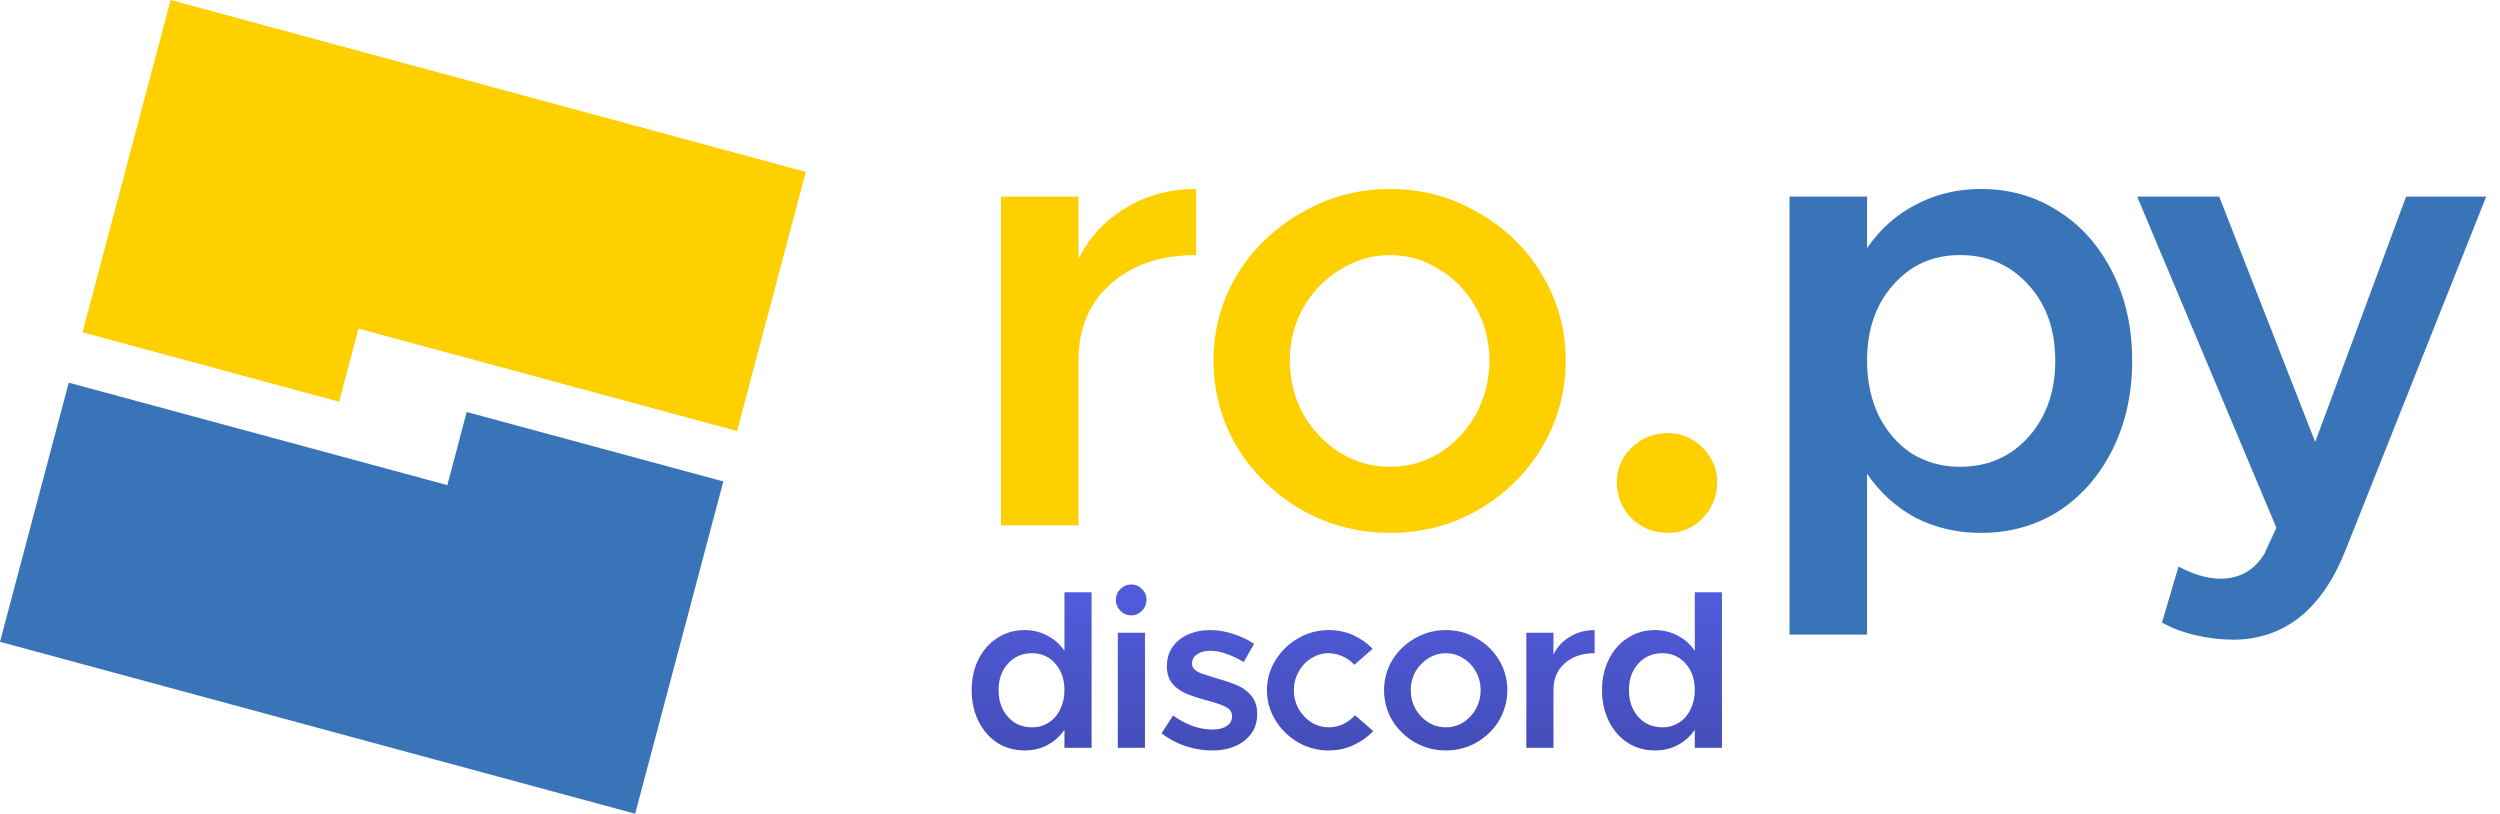
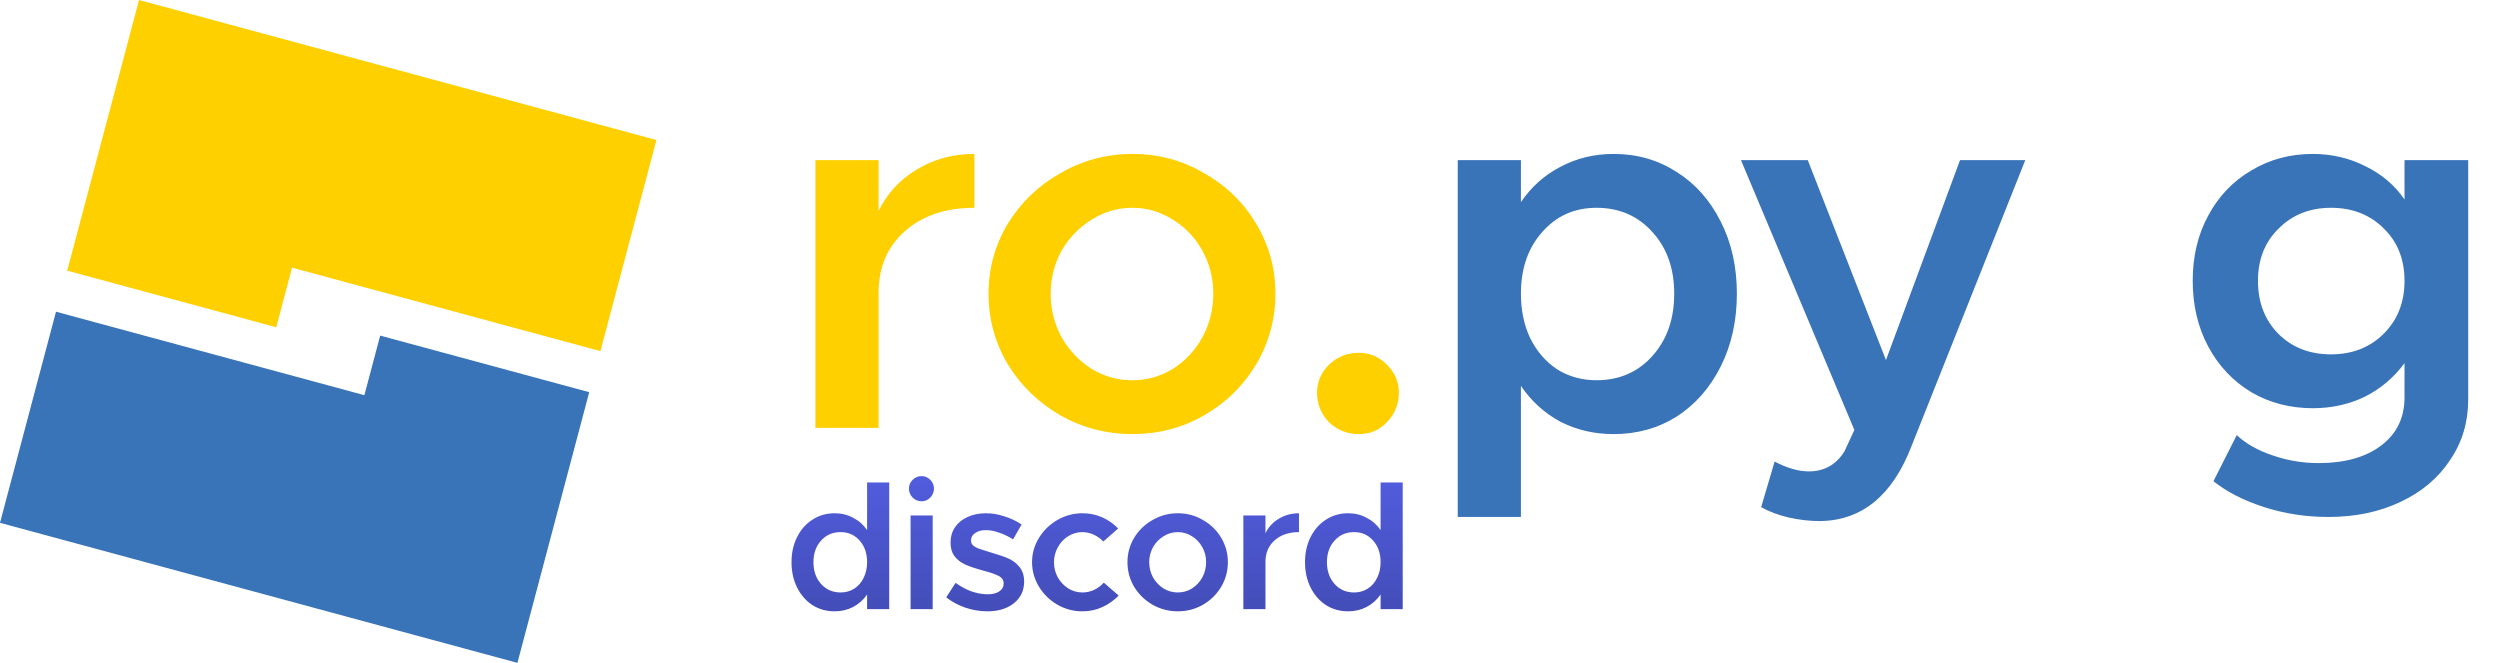
- <svg xmlns="http://www.w3.org/2000/svg" width="1573" height="512" viewBox="0 0 1573 512" fill="none">
+ <svg xmlns="http://www.w3.org/2000/svg" width="1931" height="512" viewBox="0 0 1931 512" fill="none">
  <path d="M507.029 108.164L107.376 0L51.914 209.073L213.373 252.771L225.579 206.759L463.771 271.225L507.029 108.164Z" fill="#FFD000" />
  <path d="M0 403.836L399.652 512L455.115 302.928L293.655 259.229L281.449 305.242L43.257 240.776L0 403.836Z" fill="#3974B8" />
  <path d="M678.629 162.9C685.296 149.3 695.163 138.633 708.229 130.9C721.296 122.9 736.096 118.9 752.629 118.9V160.5C730.496 160.5 712.629 166.5 699.029 178.5C685.429 190.5 678.629 206.367 678.629 226.1V330.5H629.829V123.7H678.629V162.9ZM874.742 335.3C854.742 335.3 836.208 330.5 819.142 320.9C802.075 311.033 788.475 297.833 778.342 281.3C768.475 264.5 763.542 246.367 763.542 226.9C763.542 207.433 768.475 189.433 778.342 172.9C788.475 156.367 802.075 143.3 819.142 133.7C836.208 123.833 854.742 118.9 874.742 118.9C894.742 118.9 913.142 123.833 929.942 133.7C947.008 143.3 960.475 156.367 970.342 172.9C980.208 189.433 985.142 207.433 985.142 226.9C985.142 246.367 980.208 264.5 970.342 281.3C960.475 297.833 947.008 311.033 929.942 320.9C913.142 330.5 894.742 335.3 874.742 335.3ZM874.742 293.7C885.942 293.7 896.342 290.767 905.942 284.9C915.542 278.767 923.142 270.633 928.742 260.5C934.342 250.1 937.142 238.9 937.142 226.9C937.142 214.9 934.342 203.833 928.742 193.7C923.142 183.567 915.542 175.567 905.942 169.7C896.342 163.567 885.942 160.5 874.742 160.5C863.275 160.5 852.742 163.567 843.142 169.7C833.542 175.567 825.808 183.567 819.942 193.7C814.342 203.833 811.542 214.9 811.542 226.9C811.542 238.9 814.342 250.1 819.942 260.5C825.808 270.633 833.542 278.767 843.142 284.9C852.742 290.767 863.275 293.7 874.742 293.7ZM1049.68 335.3C1040.62 335.3 1032.88 332.233 1026.48 326.1C1020.35 319.7 1017.28 312.1 1017.28 303.3C1017.28 295.033 1020.35 287.833 1026.48 281.7C1032.88 275.567 1040.62 272.5 1049.68 272.5C1057.95 272.5 1065.15 275.567 1071.28 281.7C1077.42 287.833 1080.48 295.033 1080.48 303.3C1080.48 312.1 1077.42 319.7 1071.28 326.1C1065.42 332.233 1058.22 335.3 1049.68 335.3Z" fill="#FFD000" />
-   <path d="M1246.36 118.9C1264.49 118.9 1280.76 123.567 1295.16 132.9C1309.56 141.967 1320.89 154.767 1329.16 171.3C1337.43 187.567 1341.56 206.1 1341.56 226.9C1341.56 247.7 1337.43 266.367 1329.16 282.9C1320.89 299.433 1309.56 312.367 1295.16 321.7C1280.76 330.767 1264.49 335.3 1246.36 335.3C1231.43 335.3 1217.69 332.1 1205.16 325.7C1192.89 319.033 1182.76 309.833 1174.76 298.1V399.3H1125.96V123.7H1174.76V156.1C1182.76 144.367 1192.89 135.3 1205.16 128.9C1217.69 122.233 1231.43 118.9 1246.36 118.9ZM1233.16 293.7C1250.76 293.7 1265.16 287.433 1276.36 274.9C1287.56 262.367 1293.16 246.367 1293.16 226.9C1293.16 207.433 1287.56 191.567 1276.36 179.3C1265.16 166.767 1250.76 160.5 1233.16 160.5C1216.09 160.5 1202.09 166.767 1191.16 179.3C1180.23 191.567 1174.76 207.433 1174.76 226.9C1174.76 239.7 1177.16 251.167 1181.96 261.3C1187.03 271.433 1193.96 279.433 1202.76 285.3C1211.83 290.9 1221.96 293.7 1233.16 293.7ZM1405.92 402.5C1397.92 402.5 1389.78 401.567 1381.52 399.7C1373.52 397.833 1366.45 395.167 1360.32 391.7L1370.72 356.5C1380.32 361.567 1389.12 364.1 1397.12 364.1C1409.12 364.1 1418.32 358.9 1424.72 348.5L1432.32 332.1L1344.72 123.7H1396.32L1456.72 278.1L1513.92 123.7H1564.32L1476.32 344.9C1461.65 382.767 1438.18 401.967 1405.92 402.5Z" fill="#3974B8" />
-   <path d="M686.829 372.64V470.5H669.749V459.16C666.949 463.267 663.356 466.487 658.969 468.82C654.676 471.06 649.916 472.18 644.689 472.18C638.343 472.18 632.649 470.593 627.609 467.42C622.569 464.153 618.603 459.627 615.709 453.84C612.816 448.053 611.369 441.52 611.369 434.24C611.369 426.96 612.816 420.473 615.709 414.78C618.603 408.993 622.569 404.513 627.609 401.34C632.649 398.073 638.343 396.44 644.689 396.44C649.916 396.44 654.676 397.607 658.969 399.94C663.356 402.18 666.949 405.353 669.749 409.46V372.64H686.829ZM649.309 457.62C653.229 457.62 656.729 456.64 659.809 454.68C662.983 452.627 665.409 449.827 667.089 446.28C668.863 442.733 669.749 438.72 669.749 434.24C669.749 427.427 667.836 421.873 664.009 417.58C660.183 413.193 655.283 411 649.309 411C643.149 411 638.109 413.193 634.189 417.58C630.269 421.873 628.309 427.427 628.309 434.24C628.309 441.053 630.269 446.653 634.189 451.04C638.109 455.427 643.149 457.62 649.309 457.62ZM703.33 398.12H720.41V470.5H703.33V398.12ZM711.87 387.2C709.163 387.2 706.83 386.22 704.87 384.26C703.003 382.3 702.07 380.013 702.07 377.4C702.07 374.787 703.003 372.547 704.87 370.68C706.83 368.72 709.163 367.74 711.87 367.74C714.483 367.74 716.723 368.72 718.59 370.68C720.456 372.547 721.39 374.787 721.39 377.4C721.39 380.013 720.456 382.3 718.59 384.26C716.723 386.22 714.483 387.2 711.87 387.2ZM762.619 472.18C757.019 472.18 751.372 471.247 745.679 469.38C740.079 467.42 735.132 464.76 730.839 461.4L738.119 450.2C741.945 453 746.005 455.193 750.299 456.78C754.685 458.273 758.885 459.02 762.899 459.02C766.725 459.02 769.712 458.273 771.859 456.78C774.099 455.287 775.219 453.28 775.219 450.76C775.219 448.147 773.959 446.187 771.439 444.88C769.012 443.573 765.139 442.22 759.819 440.82C753.939 439.233 749.179 437.647 745.539 436.06C741.992 434.38 739.192 432.187 737.139 429.48C735.179 426.773 734.199 423.32 734.199 419.12C734.199 414.64 735.319 410.72 737.559 407.36C739.892 403.907 743.112 401.247 747.219 399.38C751.419 397.42 756.179 396.44 761.499 396.44C766.259 396.44 771.019 397.233 775.779 398.82C780.632 400.313 785.065 402.413 789.079 405.12L782.499 416.6C778.952 414.36 775.359 412.633 771.719 411.42C768.079 410.113 764.672 409.46 761.499 409.46C758.139 409.46 755.385 410.207 753.239 411.7C751.092 413.1 750.019 415.013 750.019 417.44C750.019 419.027 750.532 420.287 751.559 421.22C752.585 422.153 754.032 422.993 755.899 423.74C757.765 424.393 760.985 425.42 765.559 426.82C770.879 428.313 775.265 429.807 778.719 431.3C782.172 432.793 785.065 434.987 787.399 437.88C789.825 440.773 791.039 444.553 791.039 449.22C791.039 456.127 788.425 461.68 783.199 465.88C777.972 470.08 771.112 472.18 762.619 472.18ZM835.94 472.18C829.034 472.18 822.594 470.453 816.62 467C810.74 463.547 806.027 458.927 802.48 453.14C798.934 447.26 797.16 440.96 797.16 434.24C797.16 427.52 798.934 421.267 802.48 415.48C806.027 409.693 810.787 405.073 816.76 401.62C822.734 398.167 829.174 396.44 836.08 396.44C841.494 396.44 846.534 397.467 851.2 399.52C855.867 401.573 860.02 404.467 863.66 408.2L852.18 418.28C850.127 416.04 847.654 414.267 844.76 412.96C841.867 411.653 838.927 411 835.94 411C832.02 411 828.38 412.073 825.02 414.22C821.66 416.273 819 419.12 817.04 422.76C815.08 426.307 814.1 430.133 814.1 434.24C814.1 438.44 815.08 442.36 817.04 446C819.094 449.547 821.8 452.393 825.16 454.54C828.52 456.593 832.16 457.62 836.08 457.62C839.16 457.62 842.147 456.967 845.04 455.66C847.934 454.26 850.454 452.393 852.6 450.06L864.08 460C860.347 463.827 856.1 466.813 851.34 468.96C846.674 471.107 841.54 472.18 835.94 472.18ZM909.772 472.18C902.772 472.18 896.285 470.5 890.312 467.14C884.338 463.687 879.578 459.067 876.032 453.28C872.578 447.4 870.852 441.053 870.852 434.24C870.852 427.427 872.578 421.127 876.032 415.34C879.578 409.553 884.338 404.98 890.312 401.62C896.285 398.167 902.772 396.44 909.772 396.44C916.772 396.44 923.212 398.167 929.092 401.62C935.065 404.98 939.778 409.553 943.232 415.34C946.685 421.127 948.412 427.427 948.412 434.24C948.412 441.053 946.685 447.4 943.232 453.28C939.778 459.067 935.065 463.687 929.092 467.14C923.212 470.5 916.772 472.18 909.772 472.18ZM909.772 457.62C913.692 457.62 917.332 456.593 920.692 454.54C924.052 452.393 926.712 449.547 928.672 446C930.632 442.36 931.612 438.44 931.612 434.24C931.612 430.04 930.632 426.167 928.672 422.62C926.712 419.073 924.052 416.273 920.692 414.22C917.332 412.073 913.692 411 909.772 411C905.758 411 902.072 412.073 898.712 414.22C895.352 416.273 892.645 419.073 890.592 422.62C888.632 426.167 887.652 430.04 887.652 434.24C887.652 438.44 888.632 442.36 890.592 446C892.645 449.547 895.352 452.393 898.712 454.54C902.072 456.593 905.758 457.62 909.772 457.62ZM977.441 411.84C979.774 407.08 983.228 403.347 987.801 400.64C992.374 397.84 997.554 396.44 1003.34 396.44V411C995.594 411 989.341 413.1 984.581 417.3C979.821 421.5 977.441 427.053 977.441 433.96V470.5H960.361V398.12H977.441V411.84ZM1083.45 372.64V470.5H1066.37V459.16C1063.57 463.267 1059.98 466.487 1055.59 468.82C1051.3 471.06 1046.54 472.18 1041.31 472.18C1034.96 472.18 1029.27 470.593 1024.23 467.42C1019.19 464.153 1015.22 459.627 1012.33 453.84C1009.44 448.053 1007.99 441.52 1007.99 434.24C1007.99 426.96 1009.44 420.473 1012.33 414.78C1015.22 408.993 1019.19 404.513 1024.23 401.34C1029.27 398.073 1034.96 396.44 1041.31 396.44C1046.54 396.44 1051.3 397.607 1055.59 399.94C1059.98 402.18 1063.57 405.353 1066.37 409.46V372.64H1083.45ZM1045.93 457.62C1049.85 457.62 1053.35 456.64 1056.43 454.68C1059.6 452.627 1062.03 449.827 1063.71 446.28C1065.48 442.733 1066.37 438.72 1066.37 434.24C1066.37 427.427 1064.46 421.873 1060.63 417.58C1056.8 413.193 1051.9 411 1045.93 411C1039.77 411 1034.73 413.193 1030.81 417.58C1026.89 421.873 1024.93 427.427 1024.93 434.24C1024.93 441.053 1026.89 446.653 1030.81 451.04C1034.73 455.427 1039.77 457.62 1045.93 457.62Z" fill="url(#paint0_linear_123:47)" />
+   <path d="M1246.36 118.9C1264.49 118.9 1280.76 123.567 1295.16 132.9C1309.56 141.967 1320.89 154.767 1329.16 171.3C1337.43 187.567 1341.56 206.1 1341.56 226.9C1341.56 247.7 1337.43 266.367 1329.16 282.9C1320.89 299.433 1309.56 312.367 1295.16 321.7C1280.76 330.767 1264.49 335.3 1246.36 335.3C1231.43 335.3 1217.69 332.1 1205.16 325.7C1192.89 319.033 1182.76 309.833 1174.76 298.1V399.3H1125.96V123.7H1174.76V156.1C1182.76 144.367 1192.89 135.3 1205.16 128.9C1217.69 122.233 1231.43 118.9 1246.36 118.9ZM1233.16 293.7C1250.76 293.7 1265.16 287.433 1276.36 274.9C1287.56 262.367 1293.16 246.367 1293.16 226.9C1293.16 207.433 1287.56 191.567 1276.36 179.3C1265.16 166.767 1250.76 160.5 1233.16 160.5C1216.09 160.5 1202.09 166.767 1191.16 179.3C1180.23 191.567 1174.76 207.433 1174.76 226.9C1174.76 239.7 1177.16 251.167 1181.96 261.3C1187.03 271.433 1193.96 279.433 1202.76 285.3C1211.83 290.9 1221.96 293.7 1233.16 293.7ZM1405.92 402.5C1397.92 402.5 1389.78 401.567 1381.52 399.7C1373.52 397.833 1366.45 395.167 1360.32 391.7L1370.72 356.5C1380.32 361.567 1389.12 364.1 1397.12 364.1C1409.12 364.1 1418.32 358.9 1424.72 348.5L1432.32 332.1L1344.72 123.7H1396.32L1456.72 278.1L1513.92 123.7H1564.32L1476.32 344.9C1461.65 382.767 1438.18 401.967 1405.92 402.5ZM1906.45 123.7V308.5C1906.45 326.1 1901.78 341.7 1892.45 355.3C1883.38 369.167 1870.58 379.967 1854.05 387.7C1837.78 395.433 1819.25 399.3 1798.45 399.3C1781.11 399.3 1764.58 396.767 1748.85 391.7C1733.11 386.633 1720.05 379.967 1709.65 371.7L1727.65 336.1C1734.85 342.767 1744.05 347.967 1755.25 351.7C1766.71 355.7 1778.58 357.7 1790.85 357.7C1811.11 357.7 1827.25 353.167 1839.25 344.1C1851.25 335.033 1857.25 322.633 1857.25 306.9V280.5C1848.98 291.7 1838.71 300.367 1826.45 306.5C1814.18 312.367 1800.85 315.3 1786.45 315.3C1768.85 315.3 1752.98 311.167 1738.85 302.9C1724.71 294.367 1713.65 282.633 1705.65 267.7C1697.65 252.767 1693.65 235.833 1693.65 216.9C1693.65 197.967 1697.65 181.167 1705.65 166.5C1713.65 151.567 1724.71 139.967 1738.85 131.7C1752.98 123.167 1768.85 118.9 1786.45 118.9C1801.11 118.9 1814.71 122.1 1827.25 128.5C1839.78 134.633 1849.78 143.167 1857.25 154.1V123.7H1906.45ZM1800.45 273.7C1816.98 273.7 1830.58 268.367 1841.25 257.7C1851.91 247.033 1857.25 233.433 1857.25 216.9C1857.25 200.367 1851.91 186.9 1841.25 176.5C1830.58 165.833 1816.98 160.5 1800.45 160.5C1784.18 160.5 1770.71 165.833 1760.05 176.5C1749.38 186.9 1744.05 200.367 1744.05 216.9C1744.05 233.433 1749.25 247.033 1759.65 257.7C1770.31 268.367 1783.91 273.7 1800.45 273.7Z" fill="#3974B8" />
+   <path d="M686.829 372.64V470.5H669.749V459.16C666.949 463.267 663.356 466.487 658.969 468.82C654.676 471.06 649.916 472.18 644.689 472.18C638.343 472.18 632.649 470.593 627.609 467.42C622.569 464.153 618.603 459.627 615.709 453.84C612.816 448.053 611.369 441.52 611.369 434.24C611.369 426.96 612.816 420.473 615.709 414.78C618.603 408.993 622.569 404.513 627.609 401.34C632.649 398.073 638.343 396.44 644.689 396.44C649.916 396.44 654.676 397.607 658.969 399.94C663.356 402.18 666.949 405.353 669.749 409.46V372.64H686.829ZM649.309 457.62C653.229 457.62 656.729 456.64 659.809 454.68C662.983 452.627 665.409 449.827 667.089 446.28C668.863 442.733 669.749 438.72 669.749 434.24C669.749 427.427 667.836 421.873 664.009 417.58C660.183 413.193 655.283 411 649.309 411C643.149 411 638.109 413.193 634.189 417.58C630.269 421.873 628.309 427.427 628.309 434.24C628.309 441.053 630.269 446.653 634.189 451.04C638.109 455.427 643.149 457.62 649.309 457.62ZM703.33 398.12H720.41V470.5H703.33V398.12ZM711.87 387.2C709.163 387.2 706.83 386.22 704.87 384.26C703.003 382.3 702.07 380.013 702.07 377.4C702.07 374.787 703.003 372.547 704.87 370.68C706.83 368.72 709.163 367.74 711.87 367.74C714.483 367.74 716.723 368.72 718.59 370.68C720.456 372.547 721.39 374.787 721.39 377.4C721.39 380.013 720.456 382.3 718.59 384.26C716.723 386.22 714.483 387.2 711.87 387.2ZM762.619 472.18C757.019 472.18 751.372 471.247 745.679 469.38C740.079 467.42 735.132 464.76 730.839 461.4L738.119 450.2C741.945 453 746.005 455.193 750.299 456.78C754.685 458.273 758.885 459.02 762.899 459.02C766.725 459.02 769.712 458.273 771.859 456.78C774.099 455.287 775.219 453.28 775.219 450.76C775.219 448.147 773.959 446.187 771.439 444.88C769.012 443.573 765.139 442.22 759.819 440.82C753.939 439.233 749.179 437.647 745.539 436.06C741.992 434.38 739.192 432.187 737.139 429.48C735.179 426.773 734.199 423.32 734.199 419.12C734.199 414.64 735.319 410.72 737.559 407.36C739.892 403.907 743.112 401.247 747.219 399.38C751.419 397.42 756.179 396.44 761.499 396.44C766.259 396.44 771.019 397.233 775.779 398.82C780.632 400.313 785.065 402.413 789.079 405.12L782.499 416.6C778.952 414.36 775.359 412.633 771.719 411.42C768.079 410.113 764.672 409.46 761.499 409.46C758.139 409.46 755.385 410.207 753.239 411.7C751.092 413.1 750.019 415.013 750.019 417.44C750.019 419.027 750.532 420.287 751.559 421.22C752.585 422.153 754.032 422.993 755.899 423.74C757.765 424.393 760.985 425.42 765.559 426.82C770.879 428.313 775.265 429.807 778.719 431.3C782.172 432.793 785.065 434.987 787.399 437.88C789.825 440.773 791.039 444.553 791.039 449.22C791.039 456.127 788.425 461.68 783.199 465.88C777.972 470.08 771.112 472.18 762.619 472.18ZM835.94 472.18C829.034 472.18 822.594 470.453 816.62 467C810.74 463.547 806.027 458.927 802.48 453.14C798.934 447.26 797.16 440.96 797.16 434.24C797.16 427.52 798.934 421.267 802.48 415.48C806.027 409.693 810.787 405.073 816.76 401.62C822.734 398.167 829.174 396.44 836.08 396.44C841.494 396.44 846.534 397.467 851.2 399.52C855.867 401.573 860.02 404.467 863.66 408.2L852.18 418.28C850.127 416.04 847.654 414.267 844.76 412.96C841.867 411.653 838.927 411 835.94 411C832.02 411 828.38 412.073 825.02 414.22C821.66 416.273 819 419.12 817.04 422.76C815.08 426.307 814.1 430.133 814.1 434.24C814.1 438.44 815.08 442.36 817.04 446C819.094 449.547 821.8 452.393 825.16 454.54C828.52 456.593 832.16 457.62 836.08 457.62C839.16 457.62 842.147 456.967 845.04 455.66C847.934 454.26 850.454 452.393 852.6 450.06L864.08 460C860.347 463.827 856.1 466.813 851.34 468.96C846.674 471.107 841.54 472.18 835.94 472.18ZM909.772 472.18C902.772 472.18 896.285 470.5 890.312 467.14C884.338 463.687 879.578 459.067 876.032 453.28C872.578 447.4 870.852 441.053 870.852 434.24C870.852 427.427 872.578 421.127 876.032 415.34C879.578 409.553 884.338 404.98 890.312 401.62C896.285 398.167 902.772 396.44 909.772 396.44C916.772 396.44 923.212 398.167 929.092 401.62C935.065 404.98 939.778 409.553 943.232 415.34C946.685 421.127 948.412 427.427 948.412 434.24C948.412 441.053 946.685 447.4 943.232 453.28C939.778 459.067 935.065 463.687 929.092 467.14C923.212 470.5 916.772 472.18 909.772 472.18ZM909.772 457.62C913.692 457.62 917.332 456.593 920.692 454.54C924.052 452.393 926.712 449.547 928.672 446C930.632 442.36 931.612 438.44 931.612 434.24C931.612 430.04 930.632 426.167 928.672 422.62C926.712 419.073 924.052 416.273 920.692 414.22C917.332 412.073 913.692 411 909.772 411C905.758 411 902.072 412.073 898.712 414.22C895.352 416.273 892.645 419.073 890.592 422.62C888.632 426.167 887.652 430.04 887.652 434.24C887.652 438.44 888.632 442.36 890.592 446C892.645 449.547 895.352 452.393 898.712 454.54C902.072 456.593 905.758 457.62 909.772 457.62ZM977.441 411.84C979.774 407.08 983.228 403.347 987.801 400.64C992.374 397.84 997.554 396.44 1003.34 396.44V411C995.594 411 989.341 413.1 984.581 417.3C979.821 421.5 977.441 427.053 977.441 433.96V470.5H960.361V398.12H977.441V411.84ZM1083.45 372.64V470.5H1066.37V459.16C1063.57 463.267 1059.98 466.487 1055.59 468.82C1051.3 471.06 1046.54 472.18 1041.31 472.18C1034.96 472.18 1029.27 470.593 1024.23 467.42C1019.19 464.153 1015.22 459.627 1012.33 453.84C1009.44 448.053 1007.99 441.52 1007.99 434.24C1007.99 426.96 1009.44 420.473 1012.33 414.78C1015.22 408.993 1019.19 404.513 1024.23 401.34C1029.27 398.073 1034.96 396.44 1041.31 396.44C1046.54 396.44 1051.3 397.607 1055.59 399.94C1059.98 402.18 1063.57 405.353 1066.37 409.46V372.64H1083.45ZM1045.93 457.62C1049.85 457.62 1053.35 456.64 1056.43 454.68C1059.6 452.627 1062.03 449.827 1063.71 446.28C1065.48 442.733 1066.37 438.72 1066.37 434.24C1066.37 427.427 1064.46 421.873 1060.63 417.58C1056.8 413.193 1051.9 411 1045.93 411C1039.77 411 1034.73 413.193 1030.81 417.58C1026.89 421.873 1024.93 427.427 1024.93 434.24C1024.93 441.053 1026.89 446.653 1030.81 451.04C1034.73 455.427 1039.77 457.62 1045.93 457.62Z" fill="url(#paint0_linear_134:6)" />
  <defs>
-     <linearGradient id="paint0_linear_123:47" x1="1089.53" y1="12.5" x2="1089.53" y2="499.5" gradientUnits="userSpaceOnUse">
+     <linearGradient id="paint0_linear_134:6" x1="1268.53" y1="12.5" x2="1268.53" y2="499.5" gradientUnits="userSpaceOnUse">
      <stop offset="0.615" stop-color="#5865F2" />
      <stop offset="1" stop-color="#4049AE" />
    </linearGradient>
  </defs>
</svg>
